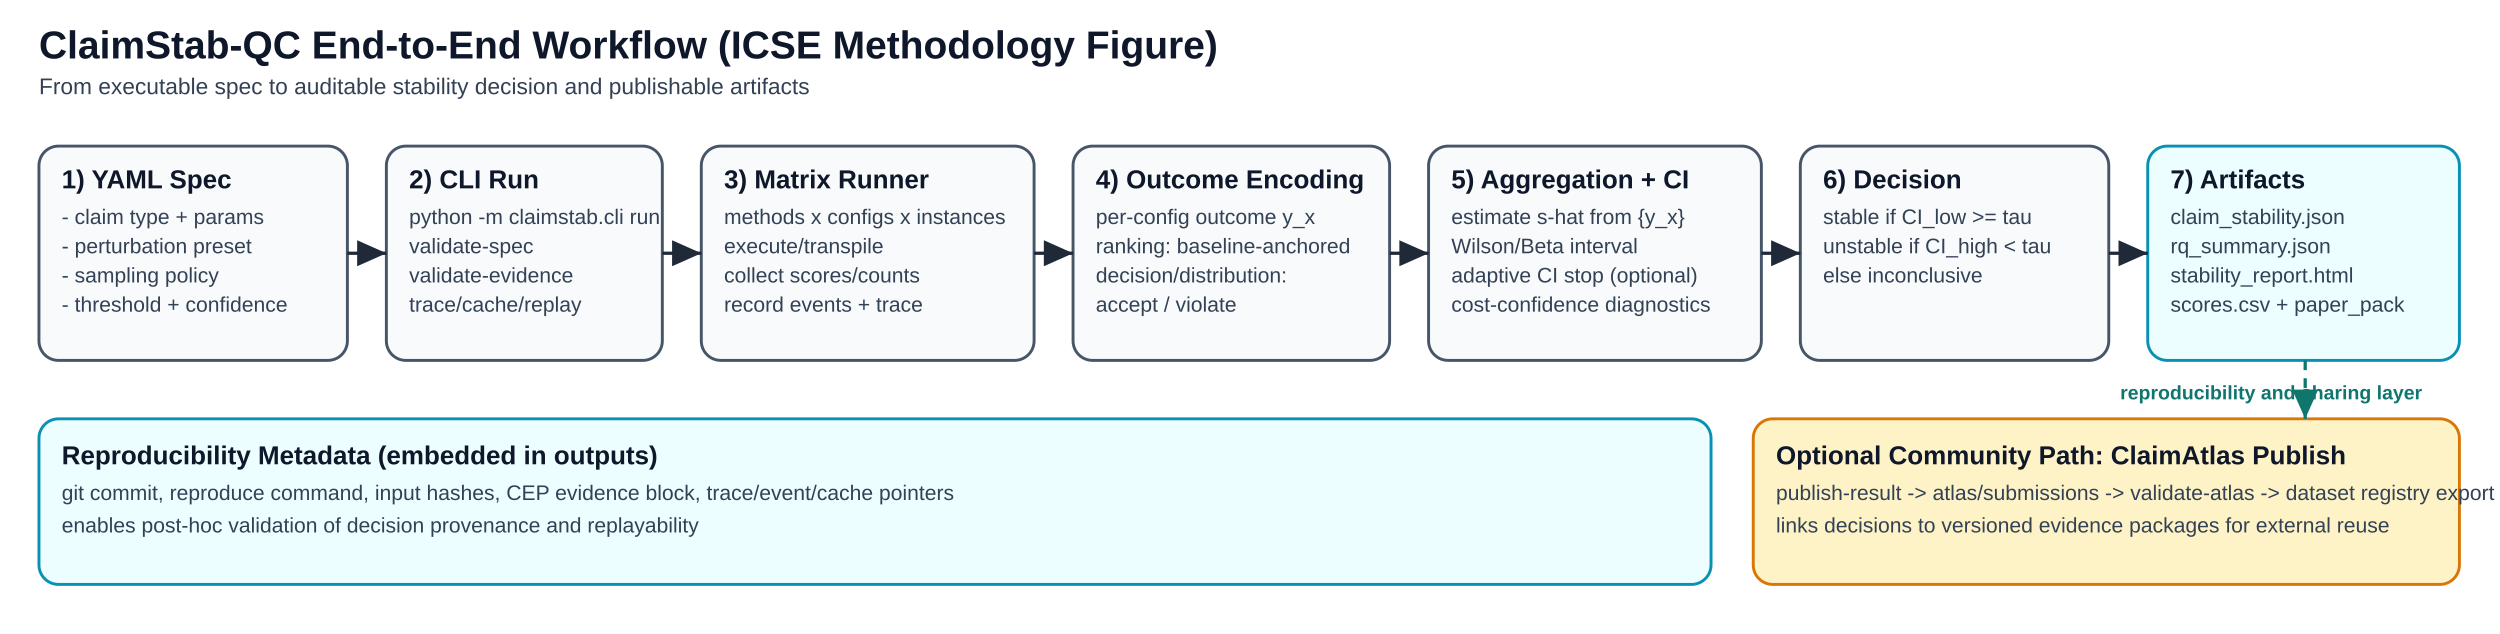
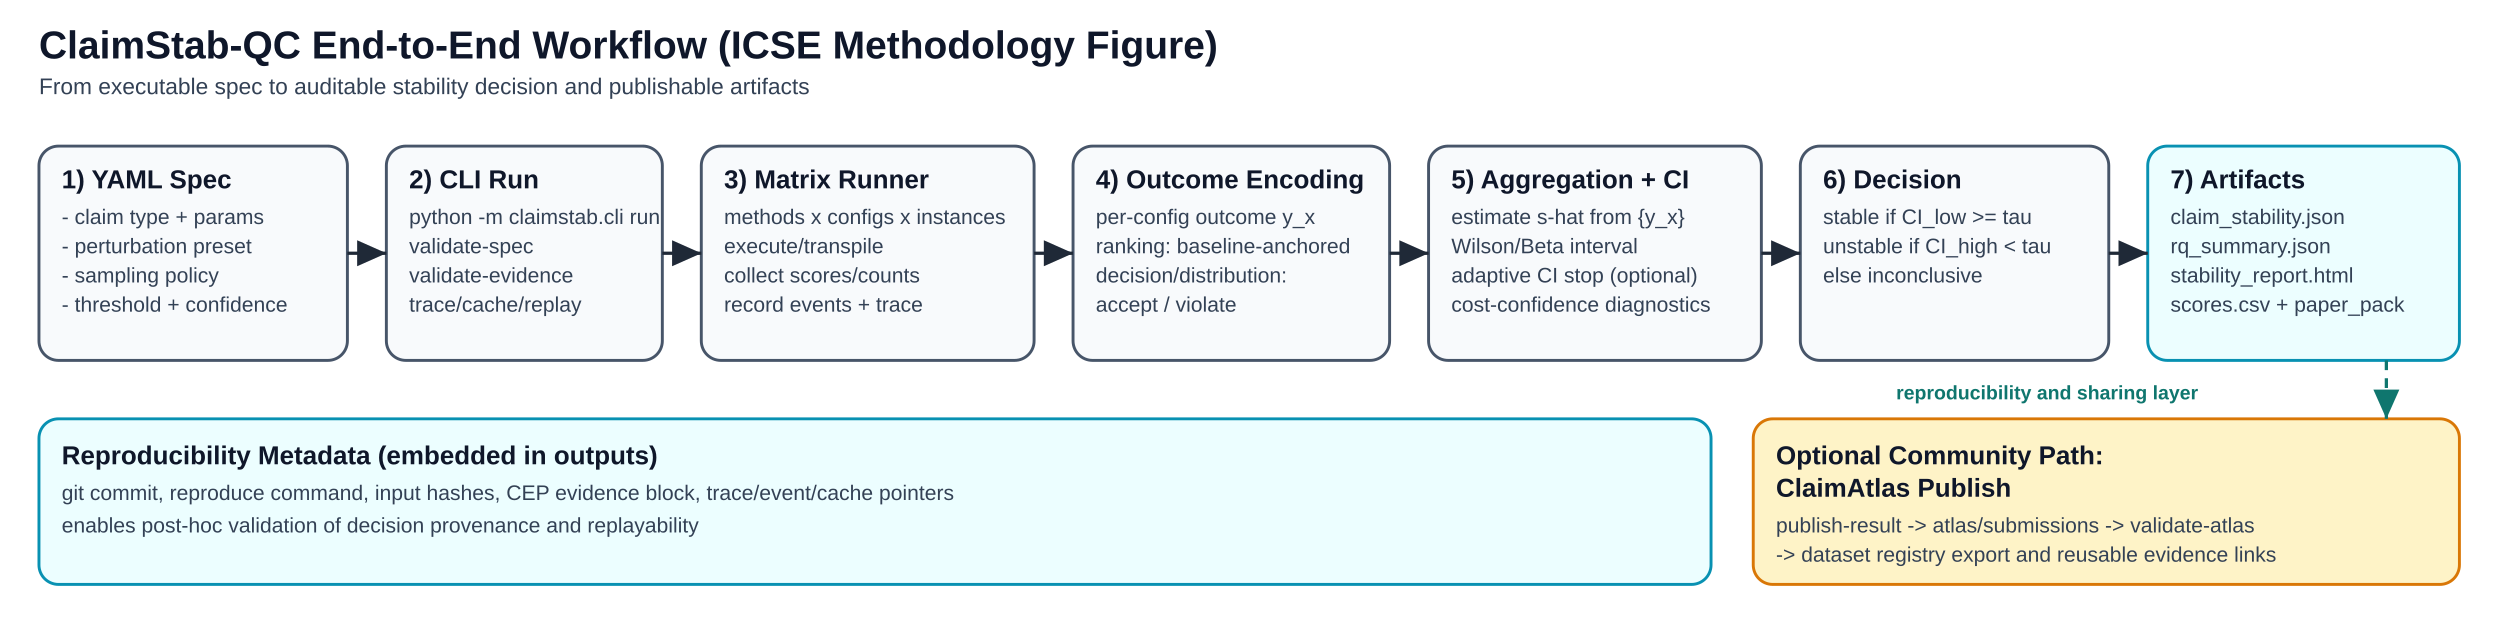
<svg xmlns="http://www.w3.org/2000/svg" width="1540" height="390" viewBox="0 0 1540 390">
  <defs>
    <style>
      .title { font-family: Arial, sans-serif; font-size: 24px; font-weight: 700; fill: #0f172a; }
      .subtitle { font-family: Arial, sans-serif; font-size: 14px; fill: #334155; }
      .box { fill: #f8fafc; stroke: #475569; stroke-width: 1.8; rx: 12; ry: 12; }
      .head { font-family: Arial, sans-serif; font-size: 16px; font-weight: 700; fill: #0f172a; }
      .line { font-family: Arial, sans-serif; font-size: 13px; fill: #334155; }
      .artifact { fill: #ecfeff; stroke: #0891b2; stroke-width: 1.8; rx: 12; ry: 12; }
      .atlas { fill: #fef3c7; stroke: #d97706; stroke-width: 1.8; rx: 12; ry: 12; }
      .arrow { stroke: #1f2937; stroke-width: 2; marker-end: url(#arrow); }
      .darrow { stroke: #0f766e; stroke-width: 2; marker-end: url(#arrow2); stroke-dasharray: 6 5; }
      .hint { font-family: Arial, sans-serif; font-size: 12px; fill: #0f766e; font-weight: 700; }
    </style>
    <marker id="arrow" markerWidth="12" markerHeight="12" refX="9" refY="4" orient="auto">
      <path d="M0,0 L9,4 L0,8 z" fill="#1f2937" />
    </marker>
    <marker id="arrow2" markerWidth="12" markerHeight="12" refX="9" refY="4" orient="auto">
      <path d="M0,0 L9,4 L0,8 z" fill="#0f766e" />
    </marker>
  </defs>
  <text x="24" y="36" class="title">ClaimStab-QC End-to-End Workflow (ICSE Methodology Figure)</text>
  <text x="24" y="58" class="subtitle">From executable spec to auditable stability decision and publishable artifacts</text>
  <rect x="24" y="90" width="190" height="132" class="box" />
  <text x="38" y="116" class="head">1) YAML Spec</text>
  <text x="38" y="138" class="line">- claim type + params</text>
  <text x="38" y="156" class="line">- perturbation preset</text>
  <text x="38" y="174" class="line">- sampling policy</text>
  <text x="38" y="192" class="line">- threshold + confidence</text>
  <rect x="238" y="90" width="170" height="132" class="box" />
  <text x="252" y="116" class="head">2) CLI Run</text>
  <text x="252" y="138" class="line">python -m claimstab.cli run</text>
  <text x="252" y="156" class="line">validate-spec</text>
  <text x="252" y="174" class="line">validate-evidence</text>
  <text x="252" y="192" class="line">trace/cache/replay</text>
  <rect x="432" y="90" width="205" height="132" class="box" />
  <text x="446" y="116" class="head">3) Matrix Runner</text>
  <text x="446" y="138" class="line">methods x configs x instances</text>
  <text x="446" y="156" class="line">execute/transpile</text>
  <text x="446" y="174" class="line">collect scores/counts</text>
  <text x="446" y="192" class="line">record events + trace</text>
  <rect x="661" y="90" width="195" height="132" class="box" />
  <text x="675" y="116" class="head">4) Outcome Encoding</text>
  <text x="675" y="138" class="line">per-config outcome y_x</text>
  <text x="675" y="156" class="line">ranking: baseline-anchored</text>
  <text x="675" y="174" class="line">decision/distribution:</text>
  <text x="675" y="192" class="line">accept / violate</text>
  <rect x="880" y="90" width="205" height="132" class="box" />
  <text x="894" y="116" class="head">5) Aggregation + CI</text>
  <text x="894" y="138" class="line">estimate s-hat from {y_x}</text>
  <text x="894" y="156" class="line">Wilson/Beta interval</text>
  <text x="894" y="174" class="line">adaptive CI stop (optional)</text>
  <text x="894" y="192" class="line">cost-confidence diagnostics</text>
  <rect x="1109" y="90" width="190" height="132" class="box" />
  <text x="1123" y="116" class="head">6) Decision</text>
  <text x="1123" y="138" class="line">stable if CI_low &gt;= tau</text>
  <text x="1123" y="156" class="line">unstable if CI_high &lt; tau</text>
  <text x="1123" y="174" class="line">else inconclusive</text>
  <rect x="1323" y="90" width="192" height="132" class="artifact" />
  <text x="1337" y="116" class="head">7) Artifacts</text>
  <text x="1337" y="138" class="line">claim_stability.json</text>
  <text x="1337" y="156" class="line">rq_summary.json</text>
  <text x="1337" y="174" class="line">stability_report.html</text>
  <text x="1337" y="192" class="line">scores.csv + paper_pack</text>
  <line x1="214" y1="156" x2="238" y2="156" class="arrow" />
  <line x1="408" y1="156" x2="432" y2="156" class="arrow" />
  <line x1="637" y1="156" x2="661" y2="156" class="arrow" />
  <line x1="856" y1="156" x2="880" y2="156" class="arrow" />
  <line x1="1085" y1="156" x2="1109" y2="156" class="arrow" />
  <line x1="1299" y1="156" x2="1323" y2="156" class="arrow" />
  <rect x="1080" y="258" width="435" height="102" class="atlas" />
-   <text x="1094" y="286" class="head">Optional Community Path: ClaimAtlas Publish</text>
-   <text x="1094" y="308" class="line">publish-result -&gt; atlas/submissions -&gt; validate-atlas -&gt; dataset registry export</text>
-   <text x="1094" y="328" class="line">links decisions to versioned evidence packages for external reuse</text>
-   <line x1="1420" y1="222" x2="1420" y2="258" class="darrow" />
-   <text x="1306" y="246" class="hint">reproducibility and sharing layer</text>
+   <text x="1094" y="286" class="head">Optional Community Path:</text>
+   <text x="1094" y="306" class="head">ClaimAtlas Publish</text>
+   <text x="1094" y="328" class="line">publish-result -&gt; atlas/submissions -&gt; validate-atlas</text>
+   <text x="1094" y="346" class="line">-&gt; dataset registry export and reusable evidence links</text>
+   <line x1="1470" y1="222" x2="1470" y2="258" class="darrow" />
+   <text x="1168" y="246" class="hint">reproducibility and sharing layer</text>
  <rect x="24" y="258" width="1030" height="102" class="artifact" />
  <text x="38" y="286" class="head">Reproducibility Metadata (embedded in outputs)</text>
  <text x="38" y="308" class="line">git commit, reproduce command, input hashes, CEP evidence block, trace/event/cache pointers</text>
  <text x="38" y="328" class="line">enables post-hoc validation of decision provenance and replayability</text>
</svg>
